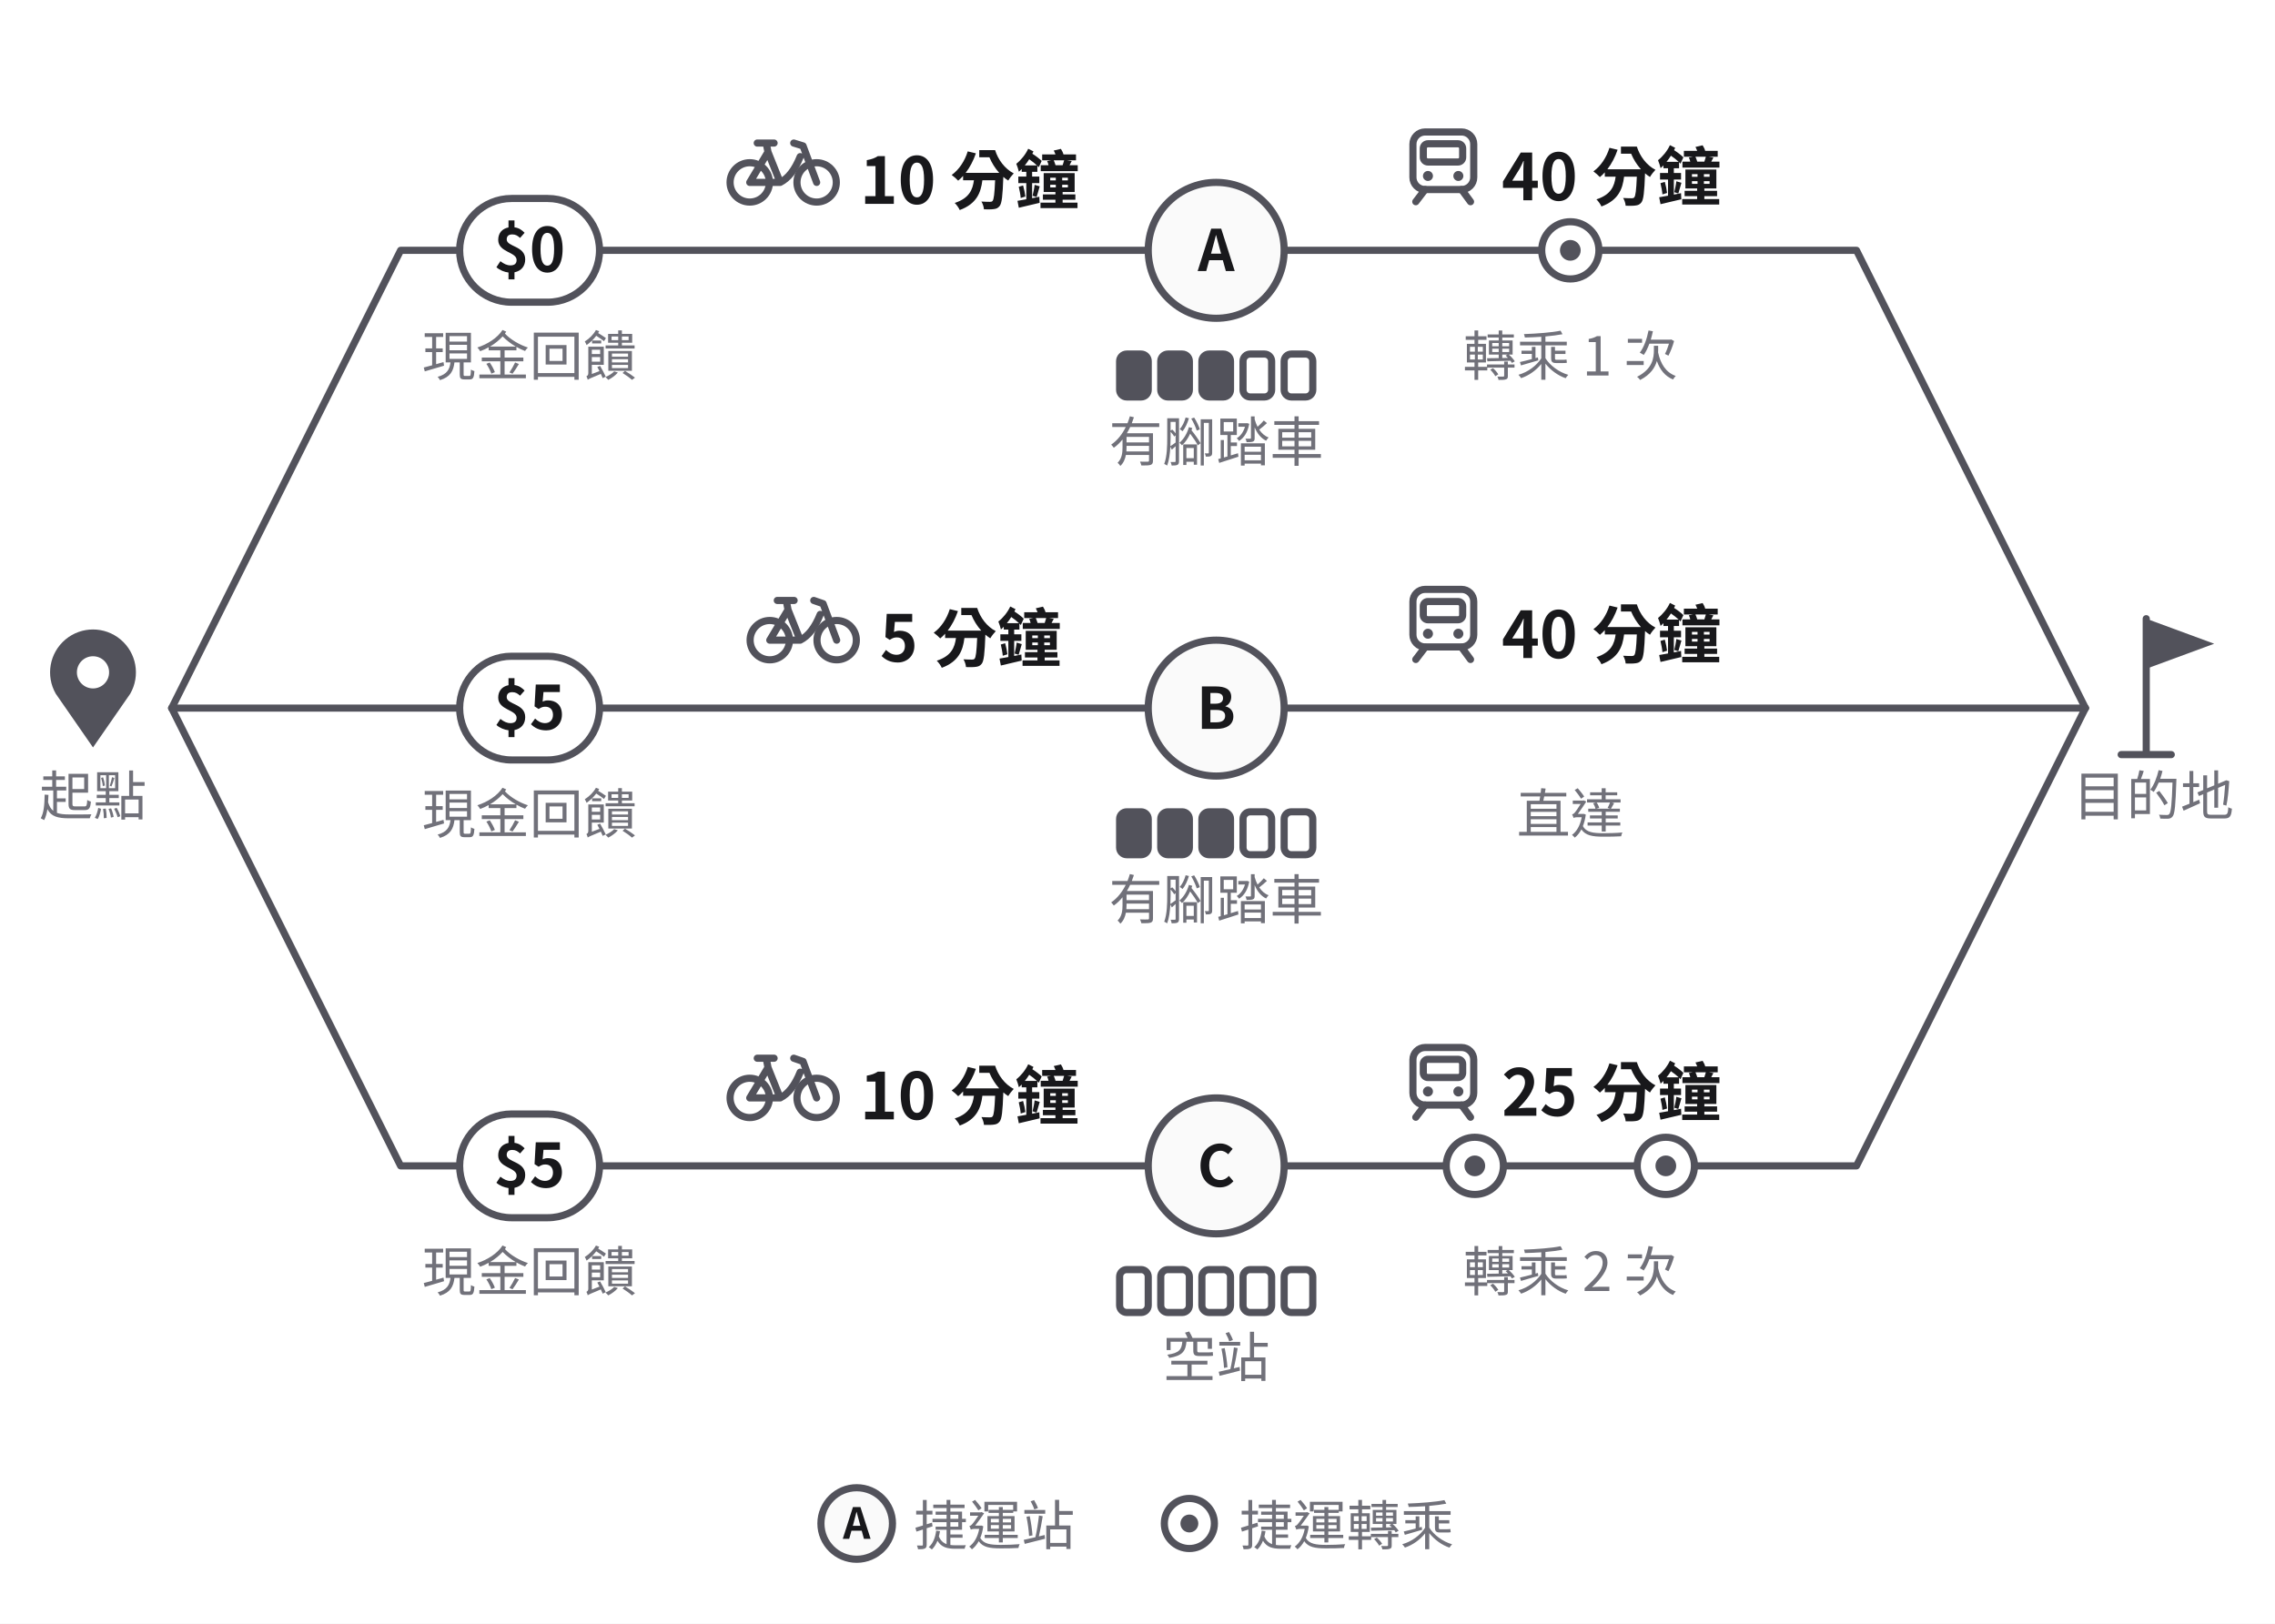
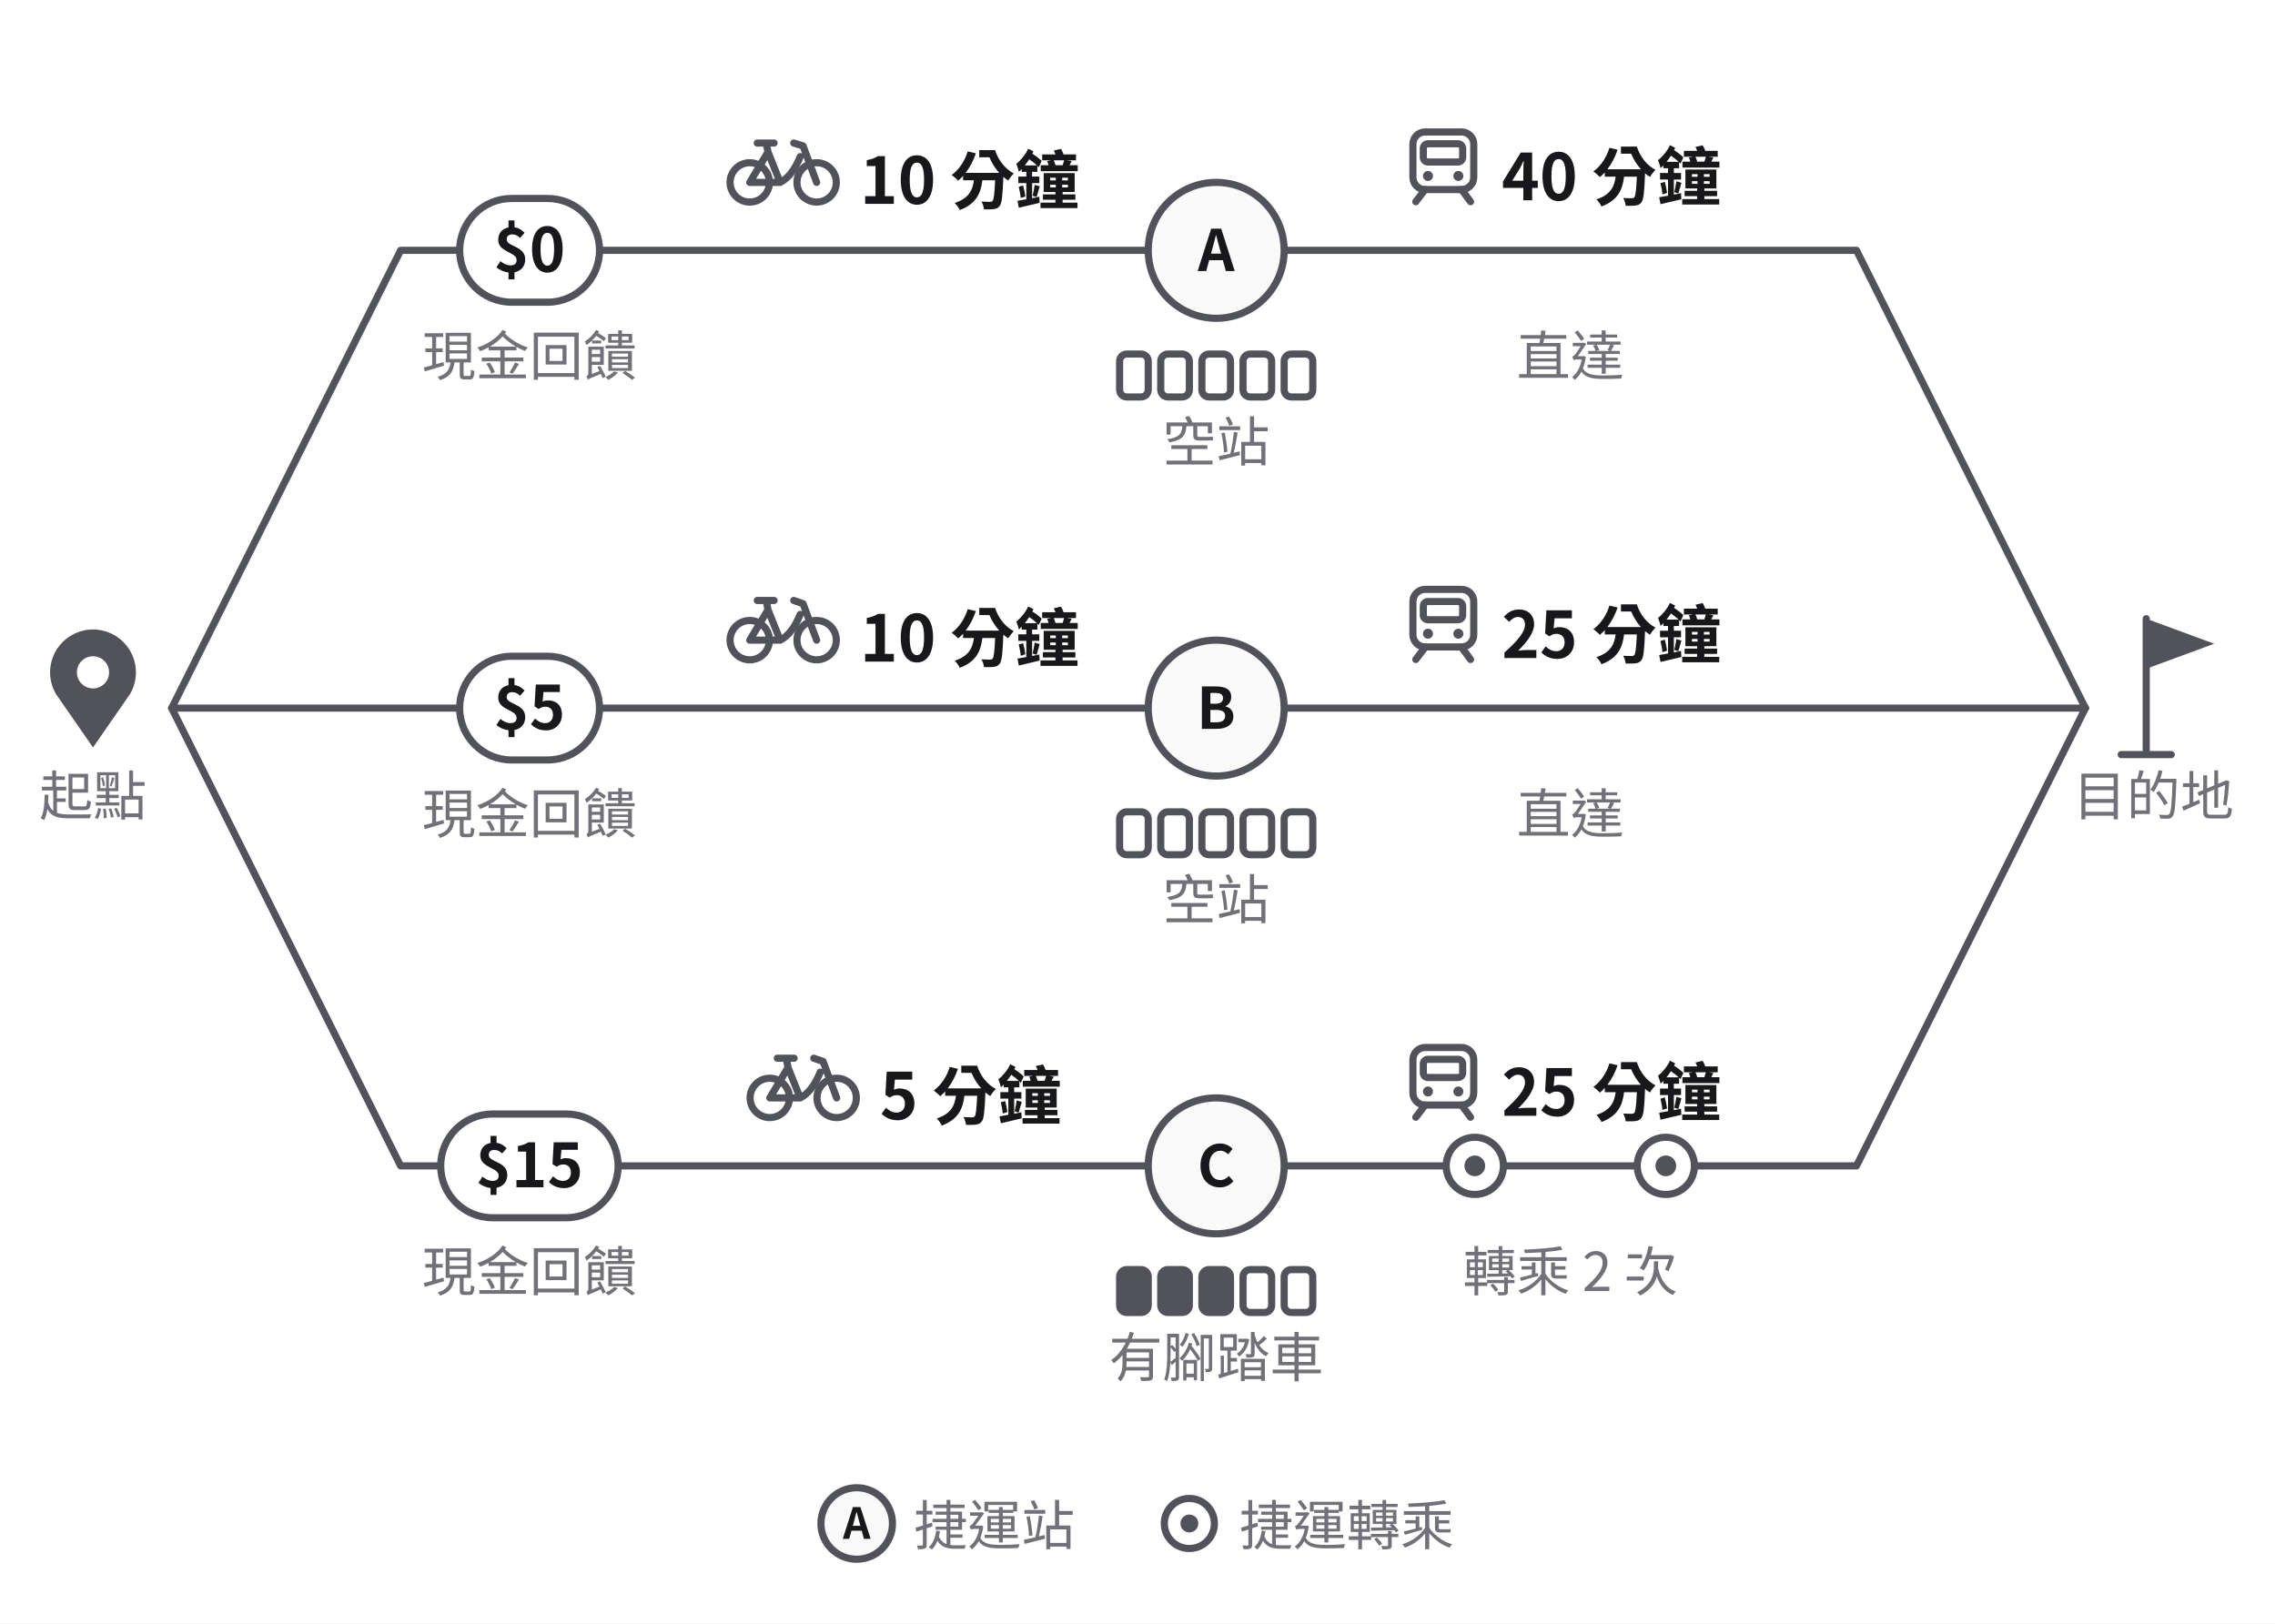
<svg xmlns="http://www.w3.org/2000/svg" viewBox="0 0 636 454" width="636" height="454" style="display:block;width:100%;max-width:480px;height:auto;margin:0 auto" role="img" aria-label="三條路線：騎腳踏車到捷運站，再搭捷運前往目的地">
  <style>.rs-bg{fill:#ffffff}.rs-tx{fill:#18181b}.rs-mu{fill:#71717a}.rs-ln{fill:none;stroke:#52525b}.rs-ink{fill:#52525b}.rs-paper{fill:#ffffff}.rs-box{fill:#ffffff;stroke:#52525b}.rs-band{fill:#fafafa;stroke:#52525b}.rs-slot{stroke:#52525b}</style>
  <rect width="636" height="454" class="rs-bg" />
  <g font-family="system-ui,-apple-system,'Segoe UI','Noto Sans TC','Noto Sans CJK TC','PingFang TC','Microsoft JhengHei',sans-serif">
    <g class="rs-ln" stroke-width="2" stroke-linejoin="round" stroke-linecap="round">
      <path d="M48.0,198.0 L112.0,70.0 L321.0,70.0" />
      <path d="M359.0,70.0 L519.0,70.0 L583.0,198.0" />
      <path d="M48.0,198.0 L112.0,198.0 L321.0,198.0" />
      <path d="M359.0,198.0 L519.0,198.0 L583.0,198.0" />
      <path d="M48.0,198.0 L112.0,326.0 L321.0,326.0" />
      <path d="M359.0,326.0 L519.0,326.0 L583.0,198.0" />
    </g>
    <rect x="128.5" y="55.5" width="39.1" height="29.0" rx="14.5" class="rs-box" stroke-width="2" />
    <text x="148.0" y="76.0" font-size="17" font-weight="600" class="rs-tx" text-anchor="middle">$0</text>
    <text x="148.0" y="105.0" font-size="15" font-weight="500" class="rs-mu" text-anchor="middle">現金回饋</text>
    <g class="rs-ln" stroke-width="2" stroke-linecap="round" stroke-linejoin="round">
      <circle cx="209.6" cy="51.0" r="5.5" />
      <circle cx="228.3" cy="51.0" r="5.5" />
      <path d="M209.6,51.0 L218.1,51.0 L214.7,42.5 Z M218.1,51.0 Q221.5,49.3 223.7,43.8 M224.5,40.8 L228.3,51.0 M214.7,42.5 L214.2,40.0 M211.7,40.0 L216.4,40.0 M224.5,40.8 L221.9,40.0" />
    </g>
    <text x="240.4" y="57.0" font-size="18" font-weight="600" class="rs-tx" text-anchor="start">10 分鐘</text>
    <g class="rs-ln" stroke-width="2" stroke-linecap="round" stroke-linejoin="round">
      <rect x="395.0" y="36.9" width="17.0" height="16.1" rx="3.4" />
      <rect x="397.9" y="40.2" width="11.0" height="5.1" rx="1.3" />
      <path d="M398.4,53.0 L395.8,56.4 M408.6,53.0 L411.1,56.4" />
    </g>
    <circle cx="399.2" cy="49.2" r="1.4" class="rs-ink" />
    <circle cx="407.7" cy="49.2" r="1.4" class="rs-ink" />
    <text x="419.8" y="56.0" font-size="18" font-weight="600" class="rs-tx" text-anchor="start">40 分鐘</text>
-     <circle cx="439.0" cy="70.0" r="8.0" class="rs-box" stroke-width="2" />
-     <circle cx="439.0" cy="70.0" r="2.9" class="rs-ink" />
-     <text x="439.0" y="105.0" font-size="15" font-weight="500" class="rs-mu" text-anchor="middle">轉乘 1 次</text>
+     <text x="439.0" y="105.0" font-size="15" font-weight="500" class="rs-mu" text-anchor="middle">直達</text>
    <circle cx="340.0" cy="70.0" r="19.0" class="rs-band" stroke-width="2" />
    <text x="340.0" y="75.8" font-size="16" font-weight="700" class="rs-tx" text-anchor="middle">A</text>
-     <rect x="313.0" y="99.0" width="8.0" height="12.0" rx="2" class="rs-slot rs-ink" stroke-width="2" />
-     <rect x="324.5" y="99.0" width="8.0" height="12.0" rx="2" class="rs-slot rs-ink" stroke-width="2" />
-     <rect x="336.0" y="99.0" width="8.0" height="12.0" rx="2" class="rs-slot rs-ink" stroke-width="2" />
+     <rect x="313.0" y="99.0" width="8.0" height="12.0" rx="2" class="rs-slot rs-paper" stroke-width="2" />
+     <rect x="324.5" y="99.0" width="8.0" height="12.0" rx="2" class="rs-slot rs-paper" stroke-width="2" />
+     <rect x="336.0" y="99.0" width="8.0" height="12.0" rx="2" class="rs-slot rs-paper" stroke-width="2" />
    <rect x="347.5" y="99.0" width="8.0" height="12.0" rx="2" class="rs-slot rs-paper" stroke-width="2" />
    <rect x="359.0" y="99.0" width="8.0" height="12.0" rx="2" class="rs-slot rs-paper" stroke-width="2" />
-     <text x="340.0" y="129.0" font-size="15" font-weight="500" class="rs-mu" text-anchor="middle">有腳踏車</text>
+     <text x="340.0" y="129.0" font-size="15" font-weight="500" class="rs-mu" text-anchor="middle">空站</text>
    <rect x="128.5" y="183.5" width="39.1" height="29.0" rx="14.5" class="rs-box" stroke-width="2" />
    <text x="148.0" y="204.0" font-size="17" font-weight="600" class="rs-tx" text-anchor="middle">$5</text>
    <text x="148.0" y="233.0" font-size="15" font-weight="500" class="rs-mu" text-anchor="middle">現金回饋</text>
    <g class="rs-ln" stroke-width="2" stroke-linecap="round" stroke-linejoin="round">
-       <circle cx="215.2" cy="179.0" r="5.5" />
-       <circle cx="233.9" cy="179.0" r="5.5" />
-       <path d="M215.2,179.0 L223.7,179.0 L220.3,170.5 Z M223.7,179.0 Q227.1,177.3 229.3,171.8 M230.1,168.8 L233.9,179.0 M220.3,170.5 L219.8,167.9 M217.3,167.9 L222.0,167.9 M230.1,168.8 L227.5,167.9" />
+       <circle cx="209.6" cy="179.0" r="5.5" />
+       <circle cx="228.3" cy="179.0" r="5.5" />
+       <path d="M209.6,179.0 L218.1,179.0 L214.7,170.5 Z M218.1,179.0 Q221.5,177.3 223.7,171.8 M224.5,168.8 L228.3,179.0 M214.7,170.5 L214.2,167.9 M211.7,167.9 L216.4,167.9 M224.5,168.8 L221.9,167.9" />
    </g>
-     <text x="246.0" y="185.0" font-size="18" font-weight="600" class="rs-tx" text-anchor="start">5 分鐘</text>
+     <text x="240.4" y="185.0" font-size="18" font-weight="600" class="rs-tx" text-anchor="start">10 分鐘</text>
    <g class="rs-ln" stroke-width="2" stroke-linecap="round" stroke-linejoin="round">
      <rect x="395.0" y="164.8" width="17.0" height="16.1" rx="3.4" />
      <rect x="397.9" y="168.2" width="11.0" height="5.1" rx="1.3" />
      <path d="M398.4,181.0 L395.8,184.4 M408.6,181.0 L411.1,184.4" />
    </g>
    <circle cx="399.2" cy="177.2" r="1.4" class="rs-ink" />
    <circle cx="407.7" cy="177.2" r="1.4" class="rs-ink" />
-     <text x="419.8" y="184.0" font-size="18" font-weight="600" class="rs-tx" text-anchor="start">40 分鐘</text>
+     <text x="419.8" y="184.0" font-size="18" font-weight="600" class="rs-tx" text-anchor="start">25 分鐘</text>
    <text x="439.0" y="233.0" font-size="15" font-weight="500" class="rs-mu" text-anchor="middle">直達</text>
    <circle cx="340.0" cy="198.0" r="19.0" class="rs-band" stroke-width="2" />
    <text x="340.0" y="203.8" font-size="16" font-weight="700" class="rs-tx" text-anchor="middle">B</text>
-     <rect x="313.0" y="227.0" width="8.0" height="12.0" rx="2" class="rs-slot rs-ink" stroke-width="2" />
-     <rect x="324.5" y="227.0" width="8.0" height="12.0" rx="2" class="rs-slot rs-ink" stroke-width="2" />
-     <rect x="336.0" y="227.0" width="8.0" height="12.0" rx="2" class="rs-slot rs-ink" stroke-width="2" />
+     <rect x="313.0" y="227.0" width="8.0" height="12.0" rx="2" class="rs-slot rs-paper" stroke-width="2" />
+     <rect x="324.5" y="227.0" width="8.0" height="12.0" rx="2" class="rs-slot rs-paper" stroke-width="2" />
+     <rect x="336.0" y="227.0" width="8.0" height="12.0" rx="2" class="rs-slot rs-paper" stroke-width="2" />
    <rect x="347.5" y="227.0" width="8.0" height="12.0" rx="2" class="rs-slot rs-paper" stroke-width="2" />
    <rect x="359.0" y="227.0" width="8.0" height="12.0" rx="2" class="rs-slot rs-paper" stroke-width="2" />
-     <text x="340.0" y="257.0" font-size="15" font-weight="500" class="rs-mu" text-anchor="middle">有腳踏車</text>
-     <rect x="128.5" y="311.5" width="39.1" height="29.0" rx="14.5" class="rs-box" stroke-width="2" />
-     <text x="148.0" y="332.0" font-size="17" font-weight="600" class="rs-tx" text-anchor="middle">$5</text>
+     <text x="340.0" y="257.0" font-size="15" font-weight="500" class="rs-mu" text-anchor="middle">空站</text>
+     <rect x="123.2" y="311.5" width="49.6" height="29.0" rx="14.5" class="rs-box" stroke-width="2" />
+     <text x="148.0" y="332.0" font-size="17" font-weight="600" class="rs-tx" text-anchor="middle">$15</text>
    <text x="148.0" y="361.0" font-size="15" font-weight="500" class="rs-mu" text-anchor="middle">現金回饋</text>
    <g class="rs-ln" stroke-width="2" stroke-linecap="round" stroke-linejoin="round">
-       <circle cx="209.6" cy="307.0" r="5.5" />
-       <circle cx="228.3" cy="307.0" r="5.5" />
-       <path d="M209.6,307.0 L218.1,307.0 L214.7,298.5 Z M218.1,307.0 Q221.5,305.3 223.7,299.8 M224.5,296.8 L228.3,307.0 M214.7,298.5 L214.2,295.9 M211.7,295.9 L216.4,295.9 M224.5,296.8 L221.9,295.9" />
+       <circle cx="215.2" cy="307.0" r="5.5" />
+       <circle cx="233.9" cy="307.0" r="5.5" />
+       <path d="M215.2,307.0 L223.7,307.0 L220.3,298.5 Z M223.7,307.0 Q227.1,305.3 229.3,299.8 M230.1,296.8 L233.9,307.0 M220.3,298.5 L219.8,295.9 M217.3,295.9 L222.0,295.9 M230.1,296.8 L227.5,295.9" />
    </g>
-     <text x="240.4" y="313.0" font-size="18" font-weight="600" class="rs-tx" text-anchor="start">10 分鐘</text>
+     <text x="246.0" y="313.0" font-size="18" font-weight="600" class="rs-tx" text-anchor="start">5 分鐘</text>
    <g class="rs-ln" stroke-width="2" stroke-linecap="round" stroke-linejoin="round">
      <rect x="395.0" y="292.9" width="17.0" height="16.1" rx="3.4" />
      <rect x="397.9" y="296.2" width="11.0" height="5.1" rx="1.3" />
      <path d="M398.4,309.0 L395.8,312.4 M408.6,309.0 L411.1,312.4" />
    </g>
    <circle cx="399.2" cy="305.2" r="1.4" class="rs-ink" />
    <circle cx="407.7" cy="305.2" r="1.4" class="rs-ink" />
    <text x="419.8" y="312.0" font-size="18" font-weight="600" class="rs-tx" text-anchor="start">25 分鐘</text>
    <circle cx="412.3" cy="326.0" r="8.0" class="rs-box" stroke-width="2" />
    <circle cx="412.3" cy="326.0" r="2.9" class="rs-ink" />
    <circle cx="465.7" cy="326.0" r="8.0" class="rs-box" stroke-width="2" />
    <circle cx="465.7" cy="326.0" r="2.9" class="rs-ink" />
    <text x="439.0" y="361.0" font-size="15" font-weight="500" class="rs-mu" text-anchor="middle">轉乘 2 次</text>
    <circle cx="340.0" cy="326.0" r="19.0" class="rs-band" stroke-width="2" />
    <text x="340.0" y="331.8" font-size="16" font-weight="700" class="rs-tx" text-anchor="middle">C</text>
-     <rect x="313.0" y="355.0" width="8.0" height="12.0" rx="2" class="rs-slot rs-paper" stroke-width="2" />
-     <rect x="324.5" y="355.0" width="8.0" height="12.0" rx="2" class="rs-slot rs-paper" stroke-width="2" />
-     <rect x="336.0" y="355.0" width="8.0" height="12.0" rx="2" class="rs-slot rs-paper" stroke-width="2" />
+     <rect x="313.0" y="355.0" width="8.0" height="12.0" rx="2" class="rs-slot rs-ink" stroke-width="2" />
+     <rect x="324.5" y="355.0" width="8.0" height="12.0" rx="2" class="rs-slot rs-ink" stroke-width="2" />
+     <rect x="336.0" y="355.0" width="8.0" height="12.0" rx="2" class="rs-slot rs-ink" stroke-width="2" />
    <rect x="347.5" y="355.0" width="8.0" height="12.0" rx="2" class="rs-slot rs-paper" stroke-width="2" />
    <rect x="359.0" y="355.0" width="8.0" height="12.0" rx="2" class="rs-slot rs-paper" stroke-width="2" />
-     <text x="340.0" y="385.0" font-size="15" font-weight="500" class="rs-mu" text-anchor="middle">空站</text>
+     <text x="340.0" y="385.0" font-size="15" font-weight="500" class="rs-mu" text-anchor="middle">有腳踏車</text>
    <path d="M26.0,209.0 L15.6,194.0 A12 12 0 1 1 36.4,194.0 Z" class="rs-ink" />
    <circle cx="26.0" cy="188.0" r="4.5" class="rs-paper" />
    <text x="26.0" y="228.0" font-size="15" font-weight="500" class="rs-mu" text-anchor="middle">起點</text>
    <g class="rs-ln" stroke-width="2" stroke-linecap="round">
      <path d="M600.0,211.0 L600.0,173.0 M593.0,211.0 L607.0,211.0" />
    </g>
    <path d="M600.0,173.0 L619.0,180.0 L600.0,187.0 Z" class="rs-ink" />
    <text x="602.0" y="228.0" font-size="15" font-weight="500" class="rs-mu" text-anchor="middle">目的地</text>
    <circle cx="239.5" cy="426.0" r="10" class="rs-band" stroke-width="2" />
    <text x="239.5" y="430.3" font-size="12" font-weight="700" class="rs-tx" text-anchor="middle">A</text>
    <text x="255.5" y="432.0" font-size="15" font-weight="500" class="rs-mu" text-anchor="start">捷運站</text>
    <circle cx="332.5" cy="426.0" r="7.0" class="rs-box" stroke-width="2" />
    <circle cx="332.5" cy="426.0" r="2.5" class="rs-ink" />
    <text x="346.5" y="432.0" font-size="15" font-weight="500" class="rs-mu" text-anchor="start">捷運轉乘</text>
  </g>
</svg>
